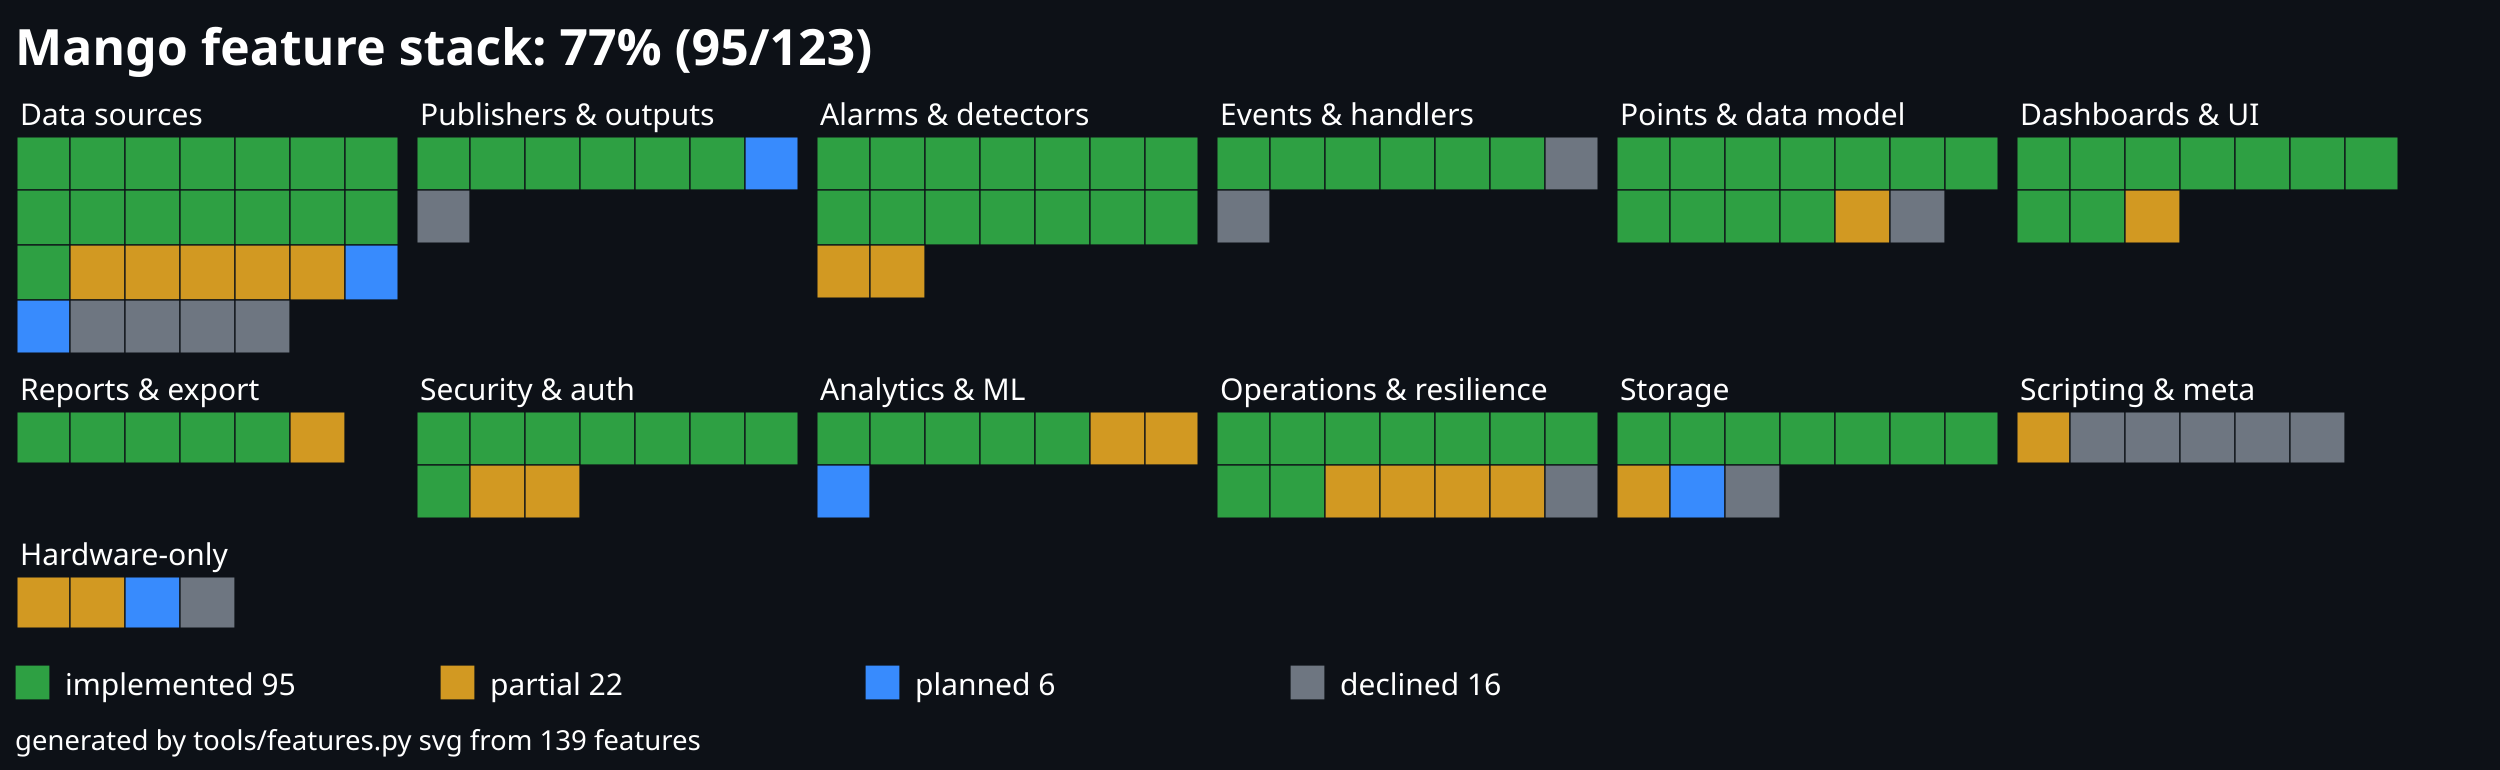
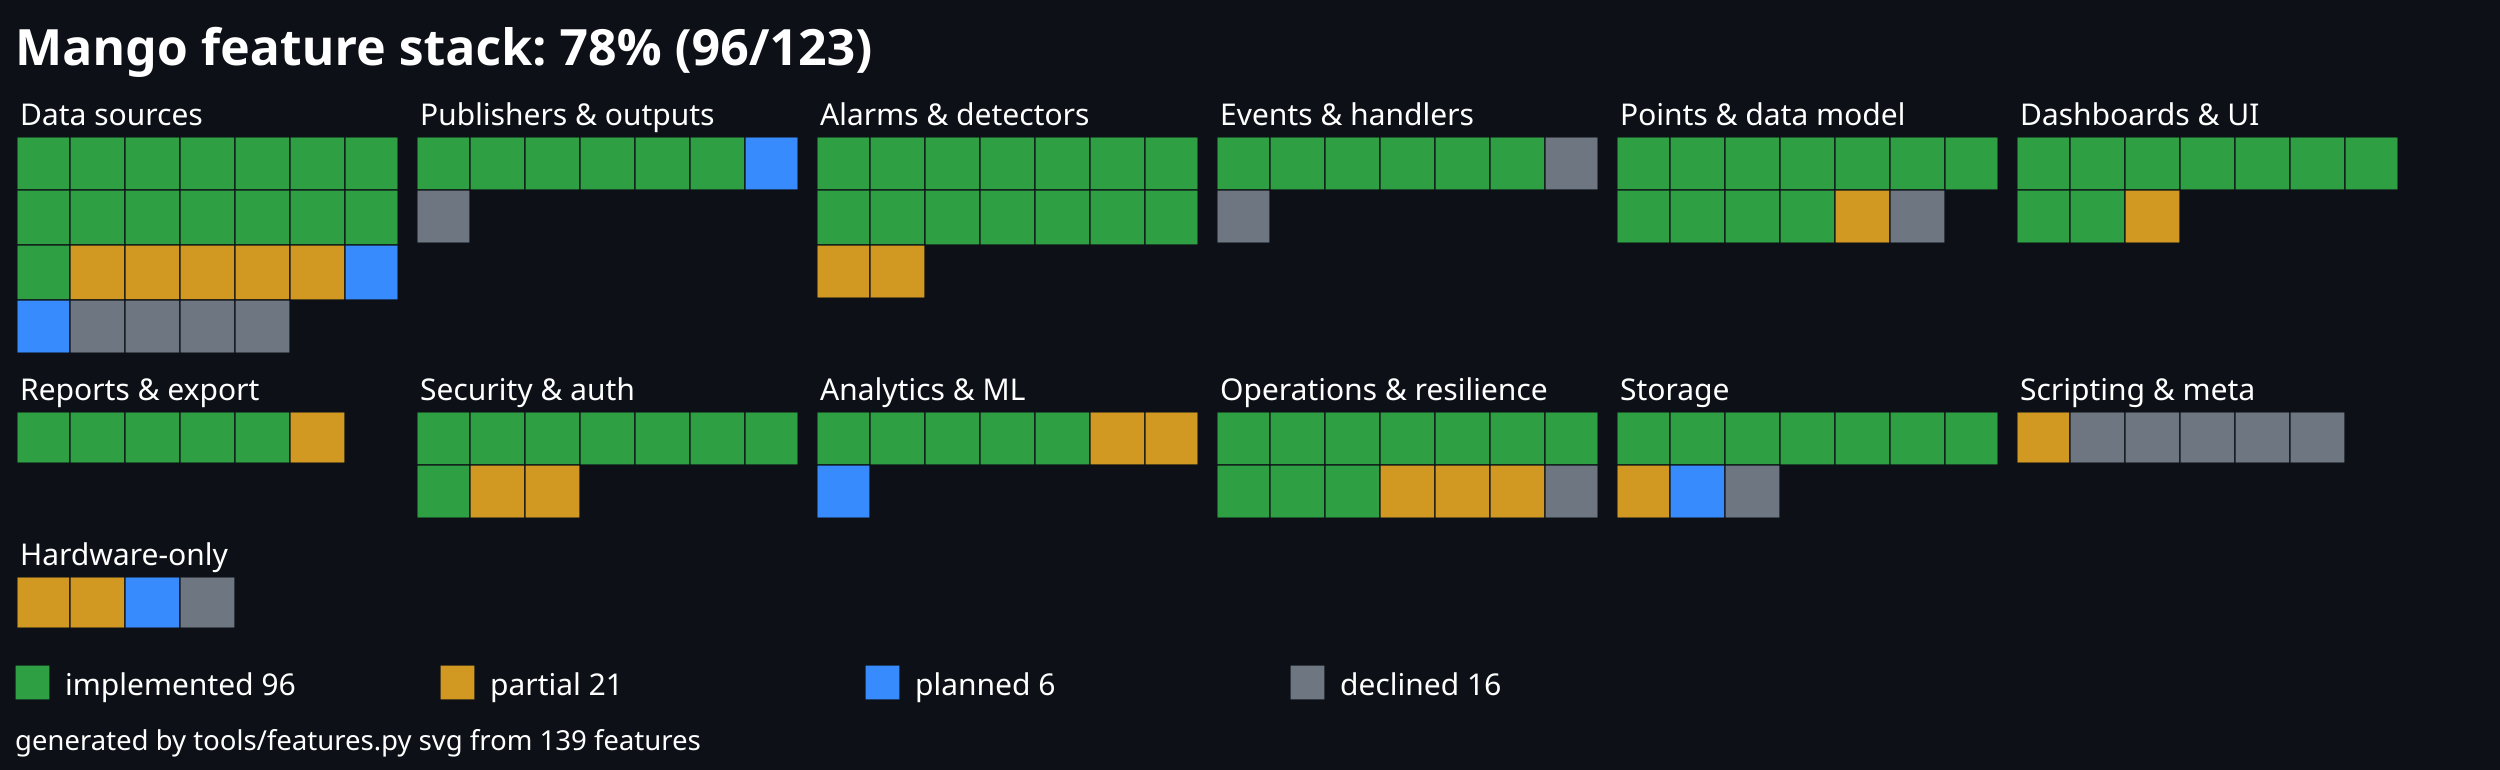
<svg xmlns="http://www.w3.org/2000/svg" role="img" width="1000" height="308" viewBox="0 0 1000 308">
  <rect width="1000" height="308" fill="#0d1117" />
-   <text x="6" y="26" font-size="20" font-weight="bold" fill="#fff" stroke="#0d1117" stroke-width="3" paint-order="stroke" font-family="sans-serif">Mango feature stack: 77% (95/123)</text>
+   <text x="6" y="26" font-size="20" font-weight="bold" fill="#fff" stroke="#0d1117" stroke-width="3" paint-order="stroke" font-family="sans-serif">Mango feature stack: 78% (96/123)</text>
  <g>
    <rect data-cell="1" x="6" y="54" width="22" height="22" fill="#2ea043" stroke="#0d1117" stroke-width="0.5" />
    <rect data-cell="1" x="28" y="54" width="22" height="22" fill="#2ea043" stroke="#0d1117" stroke-width="0.5" />
    <rect data-cell="1" x="50" y="54" width="22" height="22" fill="#2ea043" stroke="#0d1117" stroke-width="0.5" />
    <rect data-cell="1" x="72" y="54" width="22" height="22" fill="#2ea043" stroke="#0d1117" stroke-width="0.5" />
    <rect data-cell="1" x="94" y="54" width="22" height="22" fill="#2ea043" stroke="#0d1117" stroke-width="0.5" />
    <rect data-cell="1" x="116" y="54" width="22" height="22" fill="#2ea043" stroke="#0d1117" stroke-width="0.5" />
    <rect data-cell="1" x="138" y="54" width="22" height="22" fill="#2ea043" stroke="#0d1117" stroke-width="0.5" />
    <rect data-cell="1" x="6" y="76" width="22" height="22" fill="#2ea043" stroke="#0d1117" stroke-width="0.5" />
    <rect data-cell="1" x="28" y="76" width="22" height="22" fill="#2ea043" stroke="#0d1117" stroke-width="0.5" />
    <rect data-cell="1" x="50" y="76" width="22" height="22" fill="#2ea043" stroke="#0d1117" stroke-width="0.5" />
    <rect data-cell="1" x="72" y="76" width="22" height="22" fill="#2ea043" stroke="#0d1117" stroke-width="0.5" />
    <rect data-cell="1" x="94" y="76" width="22" height="22" fill="#2ea043" stroke="#0d1117" stroke-width="0.5" />
    <rect data-cell="1" x="116" y="76" width="22" height="22" fill="#2ea043" stroke="#0d1117" stroke-width="0.5" />
    <rect data-cell="1" x="138" y="76" width="22" height="22" fill="#2ea043" stroke="#0d1117" stroke-width="0.5" />
    <rect data-cell="1" x="6" y="98" width="22" height="22" fill="#2ea043" stroke="#0d1117" stroke-width="0.5" />
    <rect data-cell="1" x="28" y="98" width="22" height="22" fill="#d29922" stroke="#0d1117" stroke-width="0.5" />
    <rect data-cell="1" x="50" y="98" width="22" height="22" fill="#d29922" stroke="#0d1117" stroke-width="0.5" />
    <rect data-cell="1" x="72" y="98" width="22" height="22" fill="#d29922" stroke="#0d1117" stroke-width="0.5" />
    <rect data-cell="1" x="94" y="98" width="22" height="22" fill="#d29922" stroke="#0d1117" stroke-width="0.5" />
    <rect data-cell="1" x="116" y="98" width="22" height="22" fill="#d29922" stroke="#0d1117" stroke-width="0.5" />
    <rect data-cell="1" x="138" y="98" width="22" height="22" fill="#388bfd" stroke="#0d1117" stroke-width="0.5" />
    <rect data-cell="1" x="6" y="120" width="22" height="22" fill="#388bfd" stroke="#0d1117" stroke-width="0.5" />
    <rect data-cell="1" x="28" y="120" width="22" height="22" fill="#6e7681" stroke="#0d1117" stroke-width="0.5" />
    <rect data-cell="1" x="50" y="120" width="22" height="22" fill="#6e7681" stroke="#0d1117" stroke-width="0.5" />
    <rect data-cell="1" x="72" y="120" width="22" height="22" fill="#6e7681" stroke="#0d1117" stroke-width="0.5" />
    <rect data-cell="1" x="94" y="120" width="22" height="22" fill="#6e7681" stroke="#0d1117" stroke-width="0.5" />
    <rect x="6" y="54" width="154" height="88" fill="none" stroke="#0d1117" stroke-width="2" />
    <text x="8" y="50" font-size="12" fill="#fff" stroke="#0d1117" stroke-width="3" paint-order="stroke" font-family="sans-serif">Data sources</text>
  </g>
  <g>
    <rect data-cell="1" x="166" y="54" width="22" height="22" fill="#2ea043" stroke="#0d1117" stroke-width="0.5" />
    <rect data-cell="1" x="188" y="54" width="22" height="22" fill="#2ea043" stroke="#0d1117" stroke-width="0.5" />
    <rect data-cell="1" x="210" y="54" width="22" height="22" fill="#2ea043" stroke="#0d1117" stroke-width="0.5" />
    <rect data-cell="1" x="232" y="54" width="22" height="22" fill="#2ea043" stroke="#0d1117" stroke-width="0.5" />
    <rect data-cell="1" x="254" y="54" width="22" height="22" fill="#2ea043" stroke="#0d1117" stroke-width="0.5" />
    <rect data-cell="1" x="276" y="54" width="22" height="22" fill="#2ea043" stroke="#0d1117" stroke-width="0.5" />
    <rect data-cell="1" x="298" y="54" width="22" height="22" fill="#388bfd" stroke="#0d1117" stroke-width="0.5" />
    <rect data-cell="1" x="166" y="76" width="22" height="22" fill="#6e7681" stroke="#0d1117" stroke-width="0.5" />
    <rect x="166" y="54" width="154" height="44" fill="none" stroke="#0d1117" stroke-width="2" />
    <text x="168" y="50" font-size="12" fill="#fff" stroke="#0d1117" stroke-width="3" paint-order="stroke" font-family="sans-serif">Publishers &amp; outputs</text>
  </g>
  <g>
    <rect data-cell="1" x="326" y="54" width="22" height="22" fill="#2ea043" stroke="#0d1117" stroke-width="0.5" />
    <rect data-cell="1" x="348" y="54" width="22" height="22" fill="#2ea043" stroke="#0d1117" stroke-width="0.5" />
    <rect data-cell="1" x="370" y="54" width="22" height="22" fill="#2ea043" stroke="#0d1117" stroke-width="0.5" />
    <rect data-cell="1" x="392" y="54" width="22" height="22" fill="#2ea043" stroke="#0d1117" stroke-width="0.5" />
    <rect data-cell="1" x="414" y="54" width="22" height="22" fill="#2ea043" stroke="#0d1117" stroke-width="0.5" />
    <rect data-cell="1" x="436" y="54" width="22" height="22" fill="#2ea043" stroke="#0d1117" stroke-width="0.5" />
    <rect data-cell="1" x="458" y="54" width="22" height="22" fill="#2ea043" stroke="#0d1117" stroke-width="0.5" />
    <rect data-cell="1" x="326" y="76" width="22" height="22" fill="#2ea043" stroke="#0d1117" stroke-width="0.5" />
    <rect data-cell="1" x="348" y="76" width="22" height="22" fill="#2ea043" stroke="#0d1117" stroke-width="0.5" />
    <rect data-cell="1" x="370" y="76" width="22" height="22" fill="#2ea043" stroke="#0d1117" stroke-width="0.5" />
    <rect data-cell="1" x="392" y="76" width="22" height="22" fill="#2ea043" stroke="#0d1117" stroke-width="0.5" />
    <rect data-cell="1" x="414" y="76" width="22" height="22" fill="#2ea043" stroke="#0d1117" stroke-width="0.5" />
    <rect data-cell="1" x="436" y="76" width="22" height="22" fill="#2ea043" stroke="#0d1117" stroke-width="0.5" />
    <rect data-cell="1" x="458" y="76" width="22" height="22" fill="#2ea043" stroke="#0d1117" stroke-width="0.5" />
    <rect data-cell="1" x="326" y="98" width="22" height="22" fill="#d29922" stroke="#0d1117" stroke-width="0.5" />
    <rect data-cell="1" x="348" y="98" width="22" height="22" fill="#d29922" stroke="#0d1117" stroke-width="0.5" />
    <rect x="326" y="54" width="154" height="66" fill="none" stroke="#0d1117" stroke-width="2" />
    <text x="328" y="50" font-size="12" fill="#fff" stroke="#0d1117" stroke-width="3" paint-order="stroke" font-family="sans-serif">Alarms &amp; detectors</text>
  </g>
  <g>
    <rect data-cell="1" x="486" y="54" width="22" height="22" fill="#2ea043" stroke="#0d1117" stroke-width="0.5" />
    <rect data-cell="1" x="508" y="54" width="22" height="22" fill="#2ea043" stroke="#0d1117" stroke-width="0.5" />
    <rect data-cell="1" x="530" y="54" width="22" height="22" fill="#2ea043" stroke="#0d1117" stroke-width="0.5" />
    <rect data-cell="1" x="552" y="54" width="22" height="22" fill="#2ea043" stroke="#0d1117" stroke-width="0.5" />
    <rect data-cell="1" x="574" y="54" width="22" height="22" fill="#2ea043" stroke="#0d1117" stroke-width="0.5" />
    <rect data-cell="1" x="596" y="54" width="22" height="22" fill="#2ea043" stroke="#0d1117" stroke-width="0.5" />
    <rect data-cell="1" x="618" y="54" width="22" height="22" fill="#6e7681" stroke="#0d1117" stroke-width="0.5" />
    <rect data-cell="1" x="486" y="76" width="22" height="22" fill="#6e7681" stroke="#0d1117" stroke-width="0.5" />
    <rect x="486" y="54" width="154" height="44" fill="none" stroke="#0d1117" stroke-width="2" />
    <text x="488" y="50" font-size="12" fill="#fff" stroke="#0d1117" stroke-width="3" paint-order="stroke" font-family="sans-serif">Events &amp; handlers</text>
  </g>
  <g>
    <rect data-cell="1" x="646" y="54" width="22" height="22" fill="#2ea043" stroke="#0d1117" stroke-width="0.5" />
    <rect data-cell="1" x="668" y="54" width="22" height="22" fill="#2ea043" stroke="#0d1117" stroke-width="0.5" />
    <rect data-cell="1" x="690" y="54" width="22" height="22" fill="#2ea043" stroke="#0d1117" stroke-width="0.5" />
    <rect data-cell="1" x="712" y="54" width="22" height="22" fill="#2ea043" stroke="#0d1117" stroke-width="0.5" />
    <rect data-cell="1" x="734" y="54" width="22" height="22" fill="#2ea043" stroke="#0d1117" stroke-width="0.5" />
    <rect data-cell="1" x="756" y="54" width="22" height="22" fill="#2ea043" stroke="#0d1117" stroke-width="0.5" />
    <rect data-cell="1" x="778" y="54" width="22" height="22" fill="#2ea043" stroke="#0d1117" stroke-width="0.5" />
    <rect data-cell="1" x="646" y="76" width="22" height="22" fill="#2ea043" stroke="#0d1117" stroke-width="0.5" />
    <rect data-cell="1" x="668" y="76" width="22" height="22" fill="#2ea043" stroke="#0d1117" stroke-width="0.5" />
    <rect data-cell="1" x="690" y="76" width="22" height="22" fill="#2ea043" stroke="#0d1117" stroke-width="0.5" />
    <rect data-cell="1" x="712" y="76" width="22" height="22" fill="#2ea043" stroke="#0d1117" stroke-width="0.5" />
    <rect data-cell="1" x="734" y="76" width="22" height="22" fill="#d29922" stroke="#0d1117" stroke-width="0.5" />
    <rect data-cell="1" x="756" y="76" width="22" height="22" fill="#6e7681" stroke="#0d1117" stroke-width="0.5" />
    <rect x="646" y="54" width="154" height="44" fill="none" stroke="#0d1117" stroke-width="2" />
    <text x="648" y="50" font-size="12" fill="#fff" stroke="#0d1117" stroke-width="3" paint-order="stroke" font-family="sans-serif">Points &amp; data model</text>
  </g>
  <g>
    <rect data-cell="1" x="806" y="54" width="22" height="22" fill="#2ea043" stroke="#0d1117" stroke-width="0.5" />
    <rect data-cell="1" x="828" y="54" width="22" height="22" fill="#2ea043" stroke="#0d1117" stroke-width="0.5" />
    <rect data-cell="1" x="850" y="54" width="22" height="22" fill="#2ea043" stroke="#0d1117" stroke-width="0.5" />
    <rect data-cell="1" x="872" y="54" width="22" height="22" fill="#2ea043" stroke="#0d1117" stroke-width="0.5" />
    <rect data-cell="1" x="894" y="54" width="22" height="22" fill="#2ea043" stroke="#0d1117" stroke-width="0.5" />
    <rect data-cell="1" x="916" y="54" width="22" height="22" fill="#2ea043" stroke="#0d1117" stroke-width="0.5" />
    <rect data-cell="1" x="938" y="54" width="22" height="22" fill="#2ea043" stroke="#0d1117" stroke-width="0.5" />
    <rect data-cell="1" x="806" y="76" width="22" height="22" fill="#2ea043" stroke="#0d1117" stroke-width="0.5" />
    <rect data-cell="1" x="828" y="76" width="22" height="22" fill="#2ea043" stroke="#0d1117" stroke-width="0.5" />
    <rect data-cell="1" x="850" y="76" width="22" height="22" fill="#d29922" stroke="#0d1117" stroke-width="0.5" />
    <rect x="806" y="54" width="154" height="44" fill="none" stroke="#0d1117" stroke-width="2" />
    <text x="808" y="50" font-size="12" fill="#fff" stroke="#0d1117" stroke-width="3" paint-order="stroke" font-family="sans-serif">Dashboards &amp; UI</text>
  </g>
  <g>
    <rect data-cell="1" x="6" y="164" width="22" height="22" fill="#2ea043" stroke="#0d1117" stroke-width="0.5" />
    <rect data-cell="1" x="28" y="164" width="22" height="22" fill="#2ea043" stroke="#0d1117" stroke-width="0.5" />
    <rect data-cell="1" x="50" y="164" width="22" height="22" fill="#2ea043" stroke="#0d1117" stroke-width="0.5" />
    <rect data-cell="1" x="72" y="164" width="22" height="22" fill="#2ea043" stroke="#0d1117" stroke-width="0.5" />
    <rect data-cell="1" x="94" y="164" width="22" height="22" fill="#2ea043" stroke="#0d1117" stroke-width="0.5" />
    <rect data-cell="1" x="116" y="164" width="22" height="22" fill="#d29922" stroke="#0d1117" stroke-width="0.5" />
    <rect x="6" y="164" width="154" height="22" fill="none" stroke="#0d1117" stroke-width="2" />
    <text x="8" y="160" font-size="12" fill="#fff" stroke="#0d1117" stroke-width="3" paint-order="stroke" font-family="sans-serif">Reports &amp; export</text>
  </g>
  <g>
    <rect data-cell="1" x="166" y="164" width="22" height="22" fill="#2ea043" stroke="#0d1117" stroke-width="0.5" />
    <rect data-cell="1" x="188" y="164" width="22" height="22" fill="#2ea043" stroke="#0d1117" stroke-width="0.5" />
    <rect data-cell="1" x="210" y="164" width="22" height="22" fill="#2ea043" stroke="#0d1117" stroke-width="0.5" />
    <rect data-cell="1" x="232" y="164" width="22" height="22" fill="#2ea043" stroke="#0d1117" stroke-width="0.5" />
    <rect data-cell="1" x="254" y="164" width="22" height="22" fill="#2ea043" stroke="#0d1117" stroke-width="0.5" />
    <rect data-cell="1" x="276" y="164" width="22" height="22" fill="#2ea043" stroke="#0d1117" stroke-width="0.5" />
    <rect data-cell="1" x="298" y="164" width="22" height="22" fill="#2ea043" stroke="#0d1117" stroke-width="0.5" />
    <rect data-cell="1" x="166" y="186" width="22" height="22" fill="#2ea043" stroke="#0d1117" stroke-width="0.5" />
    <rect data-cell="1" x="188" y="186" width="22" height="22" fill="#d29922" stroke="#0d1117" stroke-width="0.5" />
    <rect data-cell="1" x="210" y="186" width="22" height="22" fill="#d29922" stroke="#0d1117" stroke-width="0.5" />
    <rect x="166" y="164" width="154" height="44" fill="none" stroke="#0d1117" stroke-width="2" />
    <text x="168" y="160" font-size="12" fill="#fff" stroke="#0d1117" stroke-width="3" paint-order="stroke" font-family="sans-serif">Security &amp; auth</text>
  </g>
  <g>
    <rect data-cell="1" x="326" y="164" width="22" height="22" fill="#2ea043" stroke="#0d1117" stroke-width="0.5" />
    <rect data-cell="1" x="348" y="164" width="22" height="22" fill="#2ea043" stroke="#0d1117" stroke-width="0.5" />
    <rect data-cell="1" x="370" y="164" width="22" height="22" fill="#2ea043" stroke="#0d1117" stroke-width="0.5" />
    <rect data-cell="1" x="392" y="164" width="22" height="22" fill="#2ea043" stroke="#0d1117" stroke-width="0.5" />
    <rect data-cell="1" x="414" y="164" width="22" height="22" fill="#2ea043" stroke="#0d1117" stroke-width="0.5" />
    <rect data-cell="1" x="436" y="164" width="22" height="22" fill="#d29922" stroke="#0d1117" stroke-width="0.5" />
    <rect data-cell="1" x="458" y="164" width="22" height="22" fill="#d29922" stroke="#0d1117" stroke-width="0.5" />
    <rect data-cell="1" x="326" y="186" width="22" height="22" fill="#388bfd" stroke="#0d1117" stroke-width="0.5" />
    <rect x="326" y="164" width="154" height="44" fill="none" stroke="#0d1117" stroke-width="2" />
    <text x="328" y="160" font-size="12" fill="#fff" stroke="#0d1117" stroke-width="3" paint-order="stroke" font-family="sans-serif">Analytics &amp; ML</text>
  </g>
  <g>
    <rect data-cell="1" x="486" y="164" width="22" height="22" fill="#2ea043" stroke="#0d1117" stroke-width="0.5" />
    <rect data-cell="1" x="508" y="164" width="22" height="22" fill="#2ea043" stroke="#0d1117" stroke-width="0.5" />
    <rect data-cell="1" x="530" y="164" width="22" height="22" fill="#2ea043" stroke="#0d1117" stroke-width="0.5" />
    <rect data-cell="1" x="552" y="164" width="22" height="22" fill="#2ea043" stroke="#0d1117" stroke-width="0.5" />
    <rect data-cell="1" x="574" y="164" width="22" height="22" fill="#2ea043" stroke="#0d1117" stroke-width="0.5" />
    <rect data-cell="1" x="596" y="164" width="22" height="22" fill="#2ea043" stroke="#0d1117" stroke-width="0.5" />
    <rect data-cell="1" x="618" y="164" width="22" height="22" fill="#2ea043" stroke="#0d1117" stroke-width="0.5" />
    <rect data-cell="1" x="486" y="186" width="22" height="22" fill="#2ea043" stroke="#0d1117" stroke-width="0.5" />
    <rect data-cell="1" x="508" y="186" width="22" height="22" fill="#2ea043" stroke="#0d1117" stroke-width="0.5" />
-     <rect data-cell="1" x="530" y="186" width="22" height="22" fill="#d29922" stroke="#0d1117" stroke-width="0.5" />
+     <rect data-cell="1" x="530" y="186" width="22" height="22" fill="#2ea043" stroke="#0d1117" stroke-width="0.5" />
    <rect data-cell="1" x="552" y="186" width="22" height="22" fill="#d29922" stroke="#0d1117" stroke-width="0.5" />
    <rect data-cell="1" x="574" y="186" width="22" height="22" fill="#d29922" stroke="#0d1117" stroke-width="0.5" />
    <rect data-cell="1" x="596" y="186" width="22" height="22" fill="#d29922" stroke="#0d1117" stroke-width="0.5" />
    <rect data-cell="1" x="618" y="186" width="22" height="22" fill="#6e7681" stroke="#0d1117" stroke-width="0.5" />
    <rect x="486" y="164" width="154" height="44" fill="none" stroke="#0d1117" stroke-width="2" />
    <text x="488" y="160" font-size="12" fill="#fff" stroke="#0d1117" stroke-width="3" paint-order="stroke" font-family="sans-serif">Operations &amp; resilience</text>
  </g>
  <g>
    <rect data-cell="1" x="646" y="164" width="22" height="22" fill="#2ea043" stroke="#0d1117" stroke-width="0.5" />
    <rect data-cell="1" x="668" y="164" width="22" height="22" fill="#2ea043" stroke="#0d1117" stroke-width="0.5" />
    <rect data-cell="1" x="690" y="164" width="22" height="22" fill="#2ea043" stroke="#0d1117" stroke-width="0.5" />
    <rect data-cell="1" x="712" y="164" width="22" height="22" fill="#2ea043" stroke="#0d1117" stroke-width="0.5" />
    <rect data-cell="1" x="734" y="164" width="22" height="22" fill="#2ea043" stroke="#0d1117" stroke-width="0.5" />
    <rect data-cell="1" x="756" y="164" width="22" height="22" fill="#2ea043" stroke="#0d1117" stroke-width="0.5" />
    <rect data-cell="1" x="778" y="164" width="22" height="22" fill="#2ea043" stroke="#0d1117" stroke-width="0.5" />
    <rect data-cell="1" x="646" y="186" width="22" height="22" fill="#d29922" stroke="#0d1117" stroke-width="0.5" />
    <rect data-cell="1" x="668" y="186" width="22" height="22" fill="#388bfd" stroke="#0d1117" stroke-width="0.5" />
    <rect data-cell="1" x="690" y="186" width="22" height="22" fill="#6e7681" stroke="#0d1117" stroke-width="0.5" />
    <rect x="646" y="164" width="154" height="44" fill="none" stroke="#0d1117" stroke-width="2" />
    <text x="648" y="160" font-size="12" fill="#fff" stroke="#0d1117" stroke-width="3" paint-order="stroke" font-family="sans-serif">Storage</text>
  </g>
  <g>
    <rect data-cell="1" x="806" y="164" width="22" height="22" fill="#d29922" stroke="#0d1117" stroke-width="0.5" />
    <rect data-cell="1" x="828" y="164" width="22" height="22" fill="#6e7681" stroke="#0d1117" stroke-width="0.5" />
    <rect data-cell="1" x="850" y="164" width="22" height="22" fill="#6e7681" stroke="#0d1117" stroke-width="0.5" />
    <rect data-cell="1" x="872" y="164" width="22" height="22" fill="#6e7681" stroke="#0d1117" stroke-width="0.5" />
    <rect data-cell="1" x="894" y="164" width="22" height="22" fill="#6e7681" stroke="#0d1117" stroke-width="0.5" />
    <rect data-cell="1" x="916" y="164" width="22" height="22" fill="#6e7681" stroke="#0d1117" stroke-width="0.5" />
    <rect x="806" y="164" width="154" height="22" fill="none" stroke="#0d1117" stroke-width="2" />
    <text x="808" y="160" font-size="12" fill="#fff" stroke="#0d1117" stroke-width="3" paint-order="stroke" font-family="sans-serif">Scripting &amp; meta</text>
  </g>
  <g>
    <rect data-cell="1" x="6" y="230" width="22" height="22" fill="#d29922" stroke="#0d1117" stroke-width="0.5" />
    <rect data-cell="1" x="28" y="230" width="22" height="22" fill="#d29922" stroke="#0d1117" stroke-width="0.5" />
    <rect data-cell="1" x="50" y="230" width="22" height="22" fill="#388bfd" stroke="#0d1117" stroke-width="0.5" />
    <rect data-cell="1" x="72" y="230" width="22" height="22" fill="#6e7681" stroke="#0d1117" stroke-width="0.5" />
    <rect x="6" y="230" width="154" height="22" fill="none" stroke="#0d1117" stroke-width="2" />
    <text x="8" y="226" font-size="12" fill="#fff" stroke="#0d1117" stroke-width="3" paint-order="stroke" font-family="sans-serif">Hardware-only</text>
  </g>
  <rect x="6" y="266" width="14" height="14" fill="#2ea043" stroke="#0d1117" stroke-width="0.5" />
-   <text x="26" y="278" font-size="12" fill="#fff" stroke="#0d1117" stroke-width="3" paint-order="stroke" font-family="sans-serif">implemented 95</text>
+   <text x="26" y="278" font-size="12" fill="#fff" stroke="#0d1117" stroke-width="3" paint-order="stroke" font-family="sans-serif">implemented 96</text>
  <rect x="176" y="266" width="14" height="14" fill="#d29922" stroke="#0d1117" stroke-width="0.5" />
-   <text x="196" y="278" font-size="12" fill="#fff" stroke="#0d1117" stroke-width="3" paint-order="stroke" font-family="sans-serif">partial 22</text>
+   <text x="196" y="278" font-size="12" fill="#fff" stroke="#0d1117" stroke-width="3" paint-order="stroke" font-family="sans-serif">partial 21</text>
  <rect x="346" y="266" width="14" height="14" fill="#388bfd" stroke="#0d1117" stroke-width="0.5" />
  <text x="366" y="278" font-size="12" fill="#fff" stroke="#0d1117" stroke-width="3" paint-order="stroke" font-family="sans-serif">planned 6</text>
  <rect x="516" y="266" width="14" height="14" fill="#6e7681" stroke="#0d1117" stroke-width="0.5" />
  <text x="536" y="278" font-size="12" fill="#fff" stroke="#0d1117" stroke-width="3" paint-order="stroke" font-family="sans-serif">declined 16</text>
  <text x="6" y="300" font-size="11" fill="#fff" stroke="#0d1117" stroke-width="3" paint-order="stroke" font-family="sans-serif">generated by tools/features.py svg from 139 features</text>
</svg>
